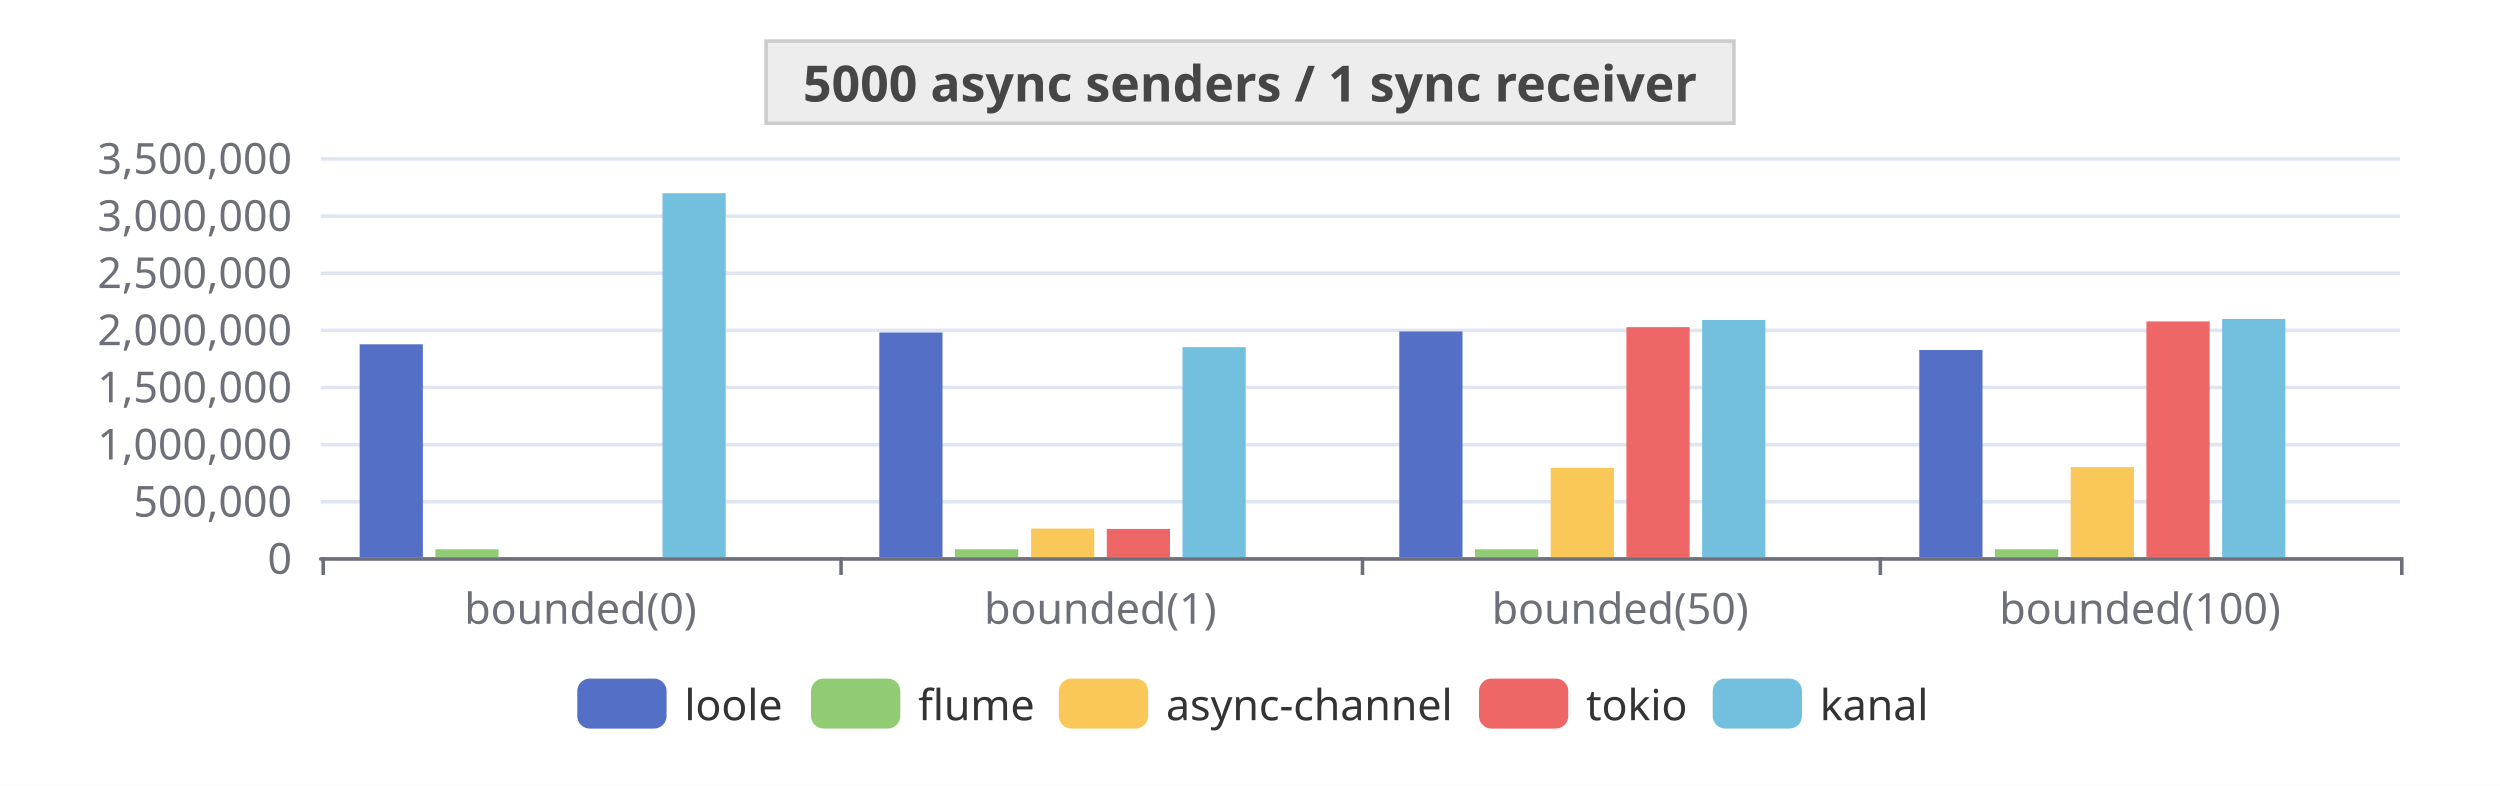
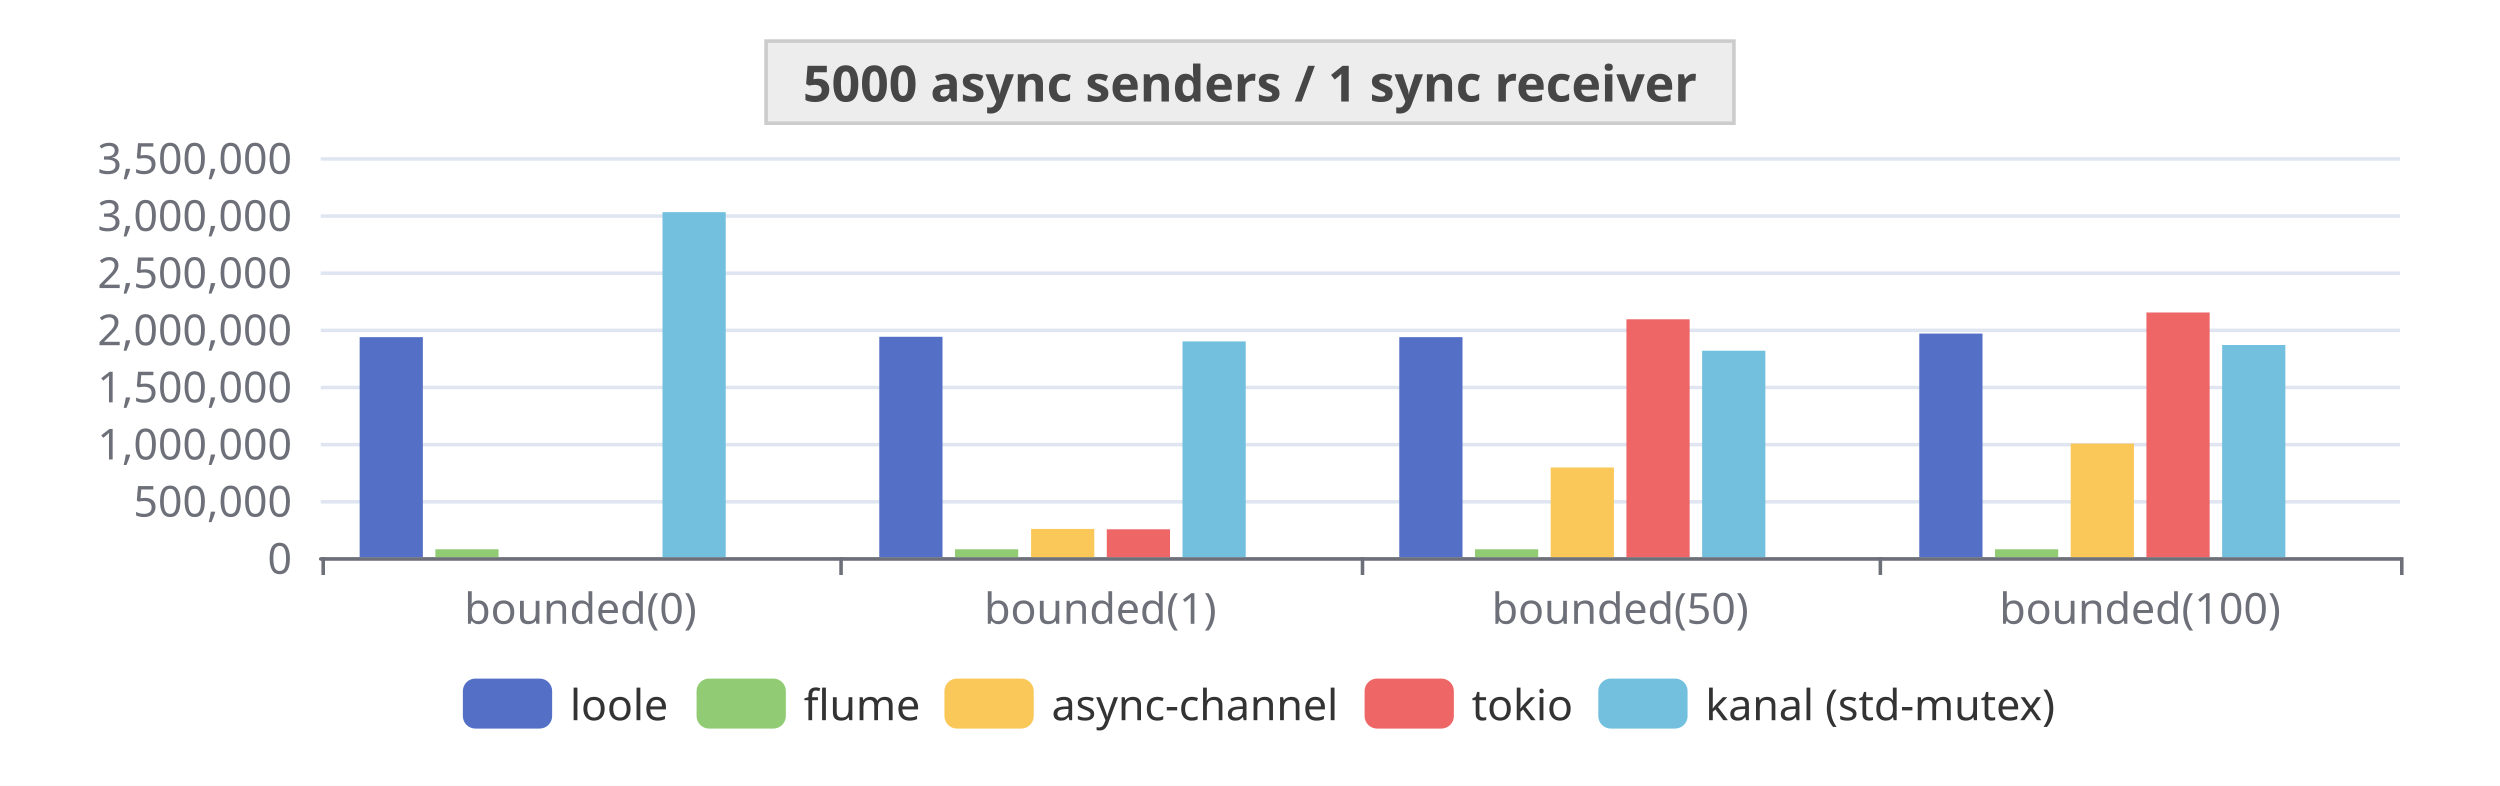
<svg xmlns="http://www.w3.org/2000/svg" width="700" height="220" version="1.1" baseProfile="full" viewBox="0 0 700 220">
  <rect width="700" height="220" x="0" y="0" id="0" fill="white" />
  <path d="M89.8 156.5L672 156.5" fill="none" stroke="#E0E6F1" />
  <path d="M89.8 140.5L672 140.5" fill="none" stroke="#E0E6F1" />
  <path d="M89.8 124.5L672 124.5" fill="none" stroke="#E0E6F1" />
  <path d="M89.8 108.5L672 108.5" fill="none" stroke="#E0E6F1" />
  <path d="M89.8 92.5L672 92.5" fill="none" stroke="#E0E6F1" />
  <path d="M89.8 76.5L672 76.5" fill="none" stroke="#E0E6F1" />
  <path d="M89.8 60.5L672 60.5" fill="none" stroke="#E0E6F1" />
  <path d="M89.8 44.5L672 44.5" fill="none" stroke="#E0E6F1" />
  <path d="M89.8 156.5L672 156.5" fill="none" stroke="#6E7079" stroke-linecap="round" />
  <path d="M90.5 156L90.5 161" fill="none" stroke="#6E7079" />
  <path d="M235.5 156L235.5 161" fill="none" stroke="#6E7079" />
  <path d="M381.5 156L381.5 161" fill="none" stroke="#6E7079" />
  <path d="M526.5 156L526.5 161" fill="none" stroke="#6E7079" />
  <path d="M672.5 156L672.5 161" fill="none" stroke="#6E7079" />
  <text dominant-baseline="central" text-anchor="end" style="font-size:12px;font-family:sans-serif;" transform="translate(81.76 156)" fill="#6E7079">0</text>
  <text dominant-baseline="central" text-anchor="end" style="font-size:12px;font-family:sans-serif;" transform="translate(81.76 140)" fill="#6E7079">500,000</text>
  <text dominant-baseline="central" text-anchor="end" style="font-size:12px;font-family:sans-serif;" transform="translate(81.76 124)" fill="#6E7079">1,000,000</text>
  <text dominant-baseline="central" text-anchor="end" style="font-size:12px;font-family:sans-serif;" transform="translate(81.76 108)" fill="#6E7079">1,500,000</text>
  <text dominant-baseline="central" text-anchor="end" style="font-size:12px;font-family:sans-serif;" transform="translate(81.76 92)" fill="#6E7079">2,000,000</text>
  <text dominant-baseline="central" text-anchor="end" style="font-size:12px;font-family:sans-serif;" transform="translate(81.76 76)" fill="#6E7079">2,500,000</text>
  <text dominant-baseline="central" text-anchor="end" style="font-size:12px;font-family:sans-serif;" transform="translate(81.76 60)" fill="#6E7079">3,000,000</text>
  <text dominant-baseline="central" text-anchor="end" style="font-size:12px;font-family:sans-serif;" transform="translate(81.76 44)" fill="#6E7079">3,500,000</text>
  <text dominant-baseline="central" text-anchor="middle" style="font-size:12px;font-family:sans-serif;" y="6" transform="translate(162.54 164)" fill="#6E7079">bounded(0)</text>
  <text dominant-baseline="central" text-anchor="middle" style="font-size:12px;font-family:sans-serif;" y="6" transform="translate(308.1 164)" fill="#6E7079">bounded(1)</text>
  <text dominant-baseline="central" text-anchor="middle" style="font-size:12px;font-family:sans-serif;" y="6" transform="translate(453.66 164)" fill="#6E7079">bounded(50)</text>
  <text dominant-baseline="central" text-anchor="middle" style="font-size:12px;font-family:sans-serif;" y="6" transform="translate(599.22 164)" fill="#6E7079">bounded(100)</text>
-   <path d="M100.7 156l17.7 0l0 -59.6l-17.7 0Z" fill="#5470c6" />
-   <path d="M246.2 156l17.7 0l0 -62.9l-17.7 0Z" fill="#5470c6" />
-   <path d="M391.8 156l17.7 0l0 -63.2l-17.7 0Z" fill="#5470c6" />
-   <path d="M537.4 156l17.7 0l0 -58l-17.7 0Z" fill="#5470c6" />
+   <path d="M100.7 156l17.7 0l0 -61.6l-17.7 0Z" fill="#5470c6" />
+   <path d="M246.2 156l17.7 0l0 -61.7l-17.7 0Z" fill="#5470c6" />
+   <path d="M391.8 156l17.7 0l0 -61.6l-17.7 0Z" fill="#5470c6" />
+   <path d="M537.4 156l17.7 0l0 -62.6l-17.7 0Z" fill="#5470c6" />
  <path d="M121.9 156l17.7 0l0 -2.2l-17.7 0Z" fill="#91cc75" />
  <path d="M267.4 156l17.7 0l0 -2.2l-17.7 0Z" fill="#91cc75" />
  <path d="M413 156l17.7 0l0 -2.2l-17.7 0Z" fill="#91cc75" />
  <path d="M558.6 156l17.7 0l0 -2.2l-17.7 0Z" fill="#91cc75" />
  <path d="M143.1 156l17.7 0l0 0l-17.7 0Z" fill="#fac858" />
-   <path d="M288.7 156l17.7 0l0 -8l-17.7 0Z" fill="#fac858" />
-   <path d="M434.2 156l17.7 0l0 -25l-17.7 0Z" fill="#fac858" />
-   <path d="M579.8 156l17.7 0l0 -25.2l-17.7 0Z" fill="#fac858" />
+   <path d="M288.7 156l17.7 0l0 -7.9l-17.7 0Z" fill="#fac858" />
+   <path d="M434.2 156l17.7 0l0 -25.1l-17.7 0Z" fill="#fac858" />
+   <path d="M579.8 156l17.7 0l0 -31.8l-17.7 0Z" fill="#fac858" />
  <path d="M164.3 156l17.7 0l0 0l-17.7 0Z" fill="#ee6666" />
-   <path d="M309.9 156l17.7 0l0 -7.9l-17.7 0Z" fill="#ee6666" />
-   <path d="M455.4 156l17.7 0l0 -64.4l-17.7 0Z" fill="#ee6666" />
-   <path d="M601 156l17.7 0l0 -66l-17.7 0Z" fill="#ee6666" />
-   <path d="M185.5 156l17.7 0l0 -101.9l-17.7 0Z" fill="#73c0de" />
-   <path d="M331.1 156l17.7 0l0 -58.8l-17.7 0Z" fill="#73c0de" />
-   <path d="M476.6 156l17.7 0l0 -66.4l-17.7 0Z" fill="#73c0de" />
-   <path d="M622.2 156l17.7 0l0 -66.7l-17.7 0Z" fill="#73c0de" />
+   <path d="M309.9 156l17.7 0l0 -7.8l-17.7 0Z" fill="#ee6666" />
+   <path d="M455.4 156l17.7 0l0 -66.6l-17.7 0Z" fill="#ee6666" />
+   <path d="M601 156l17.7 0l0 -68.5l-17.7 0Z" fill="#ee6666" />
+   <path d="M185.5 156l17.7 0l0 -96.6l-17.7 0Z" fill="#73c0de" />
+   <path d="M331.1 156l17.7 0l0 -60.4l-17.7 0Z" fill="#73c0de" />
+   <path d="M476.6 156l17.7 0l0 -57.8l-17.7 0Z" fill="#73c0de" />
+   <path d="M622.2 156l17.7 0l0 -59.4l-17.7 0Z" fill="#73c0de" />
  <path d="M206.7 156l17.7 0l0 0l-17.7 0Z" fill="#3ba272" />
  <path d="M352.3 156l17.7 0l0 0l-17.7 0Z" fill="#3ba272" />
  <path d="M497.8 156l17.7 0l0 0l-17.7 0Z" fill="#3ba272" />
  <path d="M643.4 156l17.7 0l0 0l-17.7 0Z" fill="#3ba272" />
-   <path d="M-5 -5l386.7 0l0 24l-386.7 0Z" transform="translate(161.64 190)" fill="rgb(0,0,0)" fill-opacity="0" stroke="#ccc" stroke-width="0" />
-   <path d="M3.5 0L21.5 0A3.5 3.5 0 0 1 25 3.5L25 10.5A3.5 3.5 0 0 1 21.5 14L3.5 14A3.5 3.5 0 0 1 0 10.5L0 3.5A3.5 3.5 0 0 1 3.5 0" transform="translate(161.64 190)" fill="#5470c6" />
-   <text dominant-baseline="central" text-anchor="start" style="font-size:12px;font-family:sans-serif;" x="30" y="7" transform="translate(161.64 190)" fill="#333">loole</text>
-   <path d="M3.5 0L21.5 0A3.5 3.5 0 0 1 25 3.5L25 10.5A3.5 3.5 0 0 1 21.5 14L3.5 14A3.5 3.5 0 0 1 0 10.5L0 3.5A3.5 3.5 0 0 1 3.5 0" transform="translate(227.08 190)" fill="#91cc75" />
-   <text dominant-baseline="central" text-anchor="start" style="font-size:12px;font-family:sans-serif;" x="30" y="7" transform="translate(227.08 190)" fill="#333">flume</text>
-   <path d="M3.5 0L21.5 0A3.5 3.5 0 0 1 25 3.5L25 10.5A3.5 3.5 0 0 1 21.5 14L3.5 14A3.5 3.5 0 0 1 0 10.5L0 3.5A3.5 3.5 0 0 1 3.5 0" transform="translate(296.48 190)" fill="#fac858" />
-   <text dominant-baseline="central" text-anchor="start" style="font-size:12px;font-family:sans-serif;" x="30" y="7" transform="translate(296.48 190)" fill="#333">async-channel</text>
-   <path d="M3.5 0L21.5 0A3.5 3.5 0 0 1 25 3.5L25 10.5A3.5 3.5 0 0 1 21.5 14L3.5 14A3.5 3.5 0 0 1 0 10.5L0 3.5A3.5 3.5 0 0 1 3.5 0" transform="translate(414.12 190)" fill="#ee6666" />
-   <text dominant-baseline="central" text-anchor="start" style="font-size:12px;font-family:sans-serif;" x="30" y="7" transform="translate(414.12 190)" fill="#333">tokio</text>
-   <path d="M3.5 0L21.5 0A3.5 3.5 0 0 1 25 3.5L25 10.5A3.5 3.5 0 0 1 21.5 14L3.5 14A3.5 3.5 0 0 1 0 10.5L0 3.5A3.5 3.5 0 0 1 3.5 0" transform="translate(479.56 190)" fill="#73c0de" />
-   <text dominant-baseline="central" text-anchor="start" style="font-size:12px;font-family:sans-serif;" x="30" y="7" transform="translate(479.56 190)" fill="#333">kanal</text>
+   <path d="M-5 -5l450.8 0l0 24l-450.8 0Z" transform="translate(129.6 190)" fill="rgb(0,0,0)" fill-opacity="0" stroke="#ccc" stroke-width="0" />
+   <path d="M3.5 0L21.5 0A3.5 3.5 0 0 1 25 3.5L25 10.5A3.5 3.5 0 0 1 21.5 14L3.5 14A3.5 3.5 0 0 1 0 10.5L0 3.5A3.5 3.5 0 0 1 3.5 0" transform="translate(129.6 190)" fill="#5470c6" />
+   <text dominant-baseline="central" text-anchor="start" style="font-size:12px;font-family:sans-serif;" x="30" y="7" transform="translate(129.6 190)" fill="#333">loole</text>
+   <path d="M3.5 0L21.5 0A3.5 3.5 0 0 1 25 3.5L25 10.5A3.5 3.5 0 0 1 21.5 14L3.5 14A3.5 3.5 0 0 1 0 10.5L0 3.5A3.5 3.5 0 0 1 3.5 0" transform="translate(195.04 190)" fill="#91cc75" />
+   <text dominant-baseline="central" text-anchor="start" style="font-size:12px;font-family:sans-serif;" x="30" y="7" transform="translate(195.04 190)" fill="#333">flume</text>
+   <path d="M3.5 0L21.5 0A3.5 3.5 0 0 1 25 3.5L25 10.5A3.5 3.5 0 0 1 21.5 14L3.5 14A3.5 3.5 0 0 1 0 10.5L0 3.5A3.5 3.5 0 0 1 3.5 0" transform="translate(264.44 190)" fill="#fac858" />
+   <text dominant-baseline="central" text-anchor="start" style="font-size:12px;font-family:sans-serif;" x="30" y="7" transform="translate(264.44 190)" fill="#333">async-channel</text>
+   <path d="M3.5 0L21.5 0A3.5 3.5 0 0 1 25 3.5L25 10.5A3.5 3.5 0 0 1 21.5 14L3.5 14A3.5 3.5 0 0 1 0 10.5L0 3.5A3.5 3.5 0 0 1 3.5 0" transform="translate(382.08 190)" fill="#ee6666" />
+   <text dominant-baseline="central" text-anchor="start" style="font-size:12px;font-family:sans-serif;" x="30" y="7" transform="translate(382.08 190)" fill="#333">tokio</text>
+   <path d="M3.5 0L21.5 0A3.5 3.5 0 0 1 25 3.5L25 10.5A3.5 3.5 0 0 1 21.5 14L3.5 14A3.5 3.5 0 0 1 0 10.5L0 3.5A3.5 3.5 0 0 1 3.5 0" transform="translate(447.52 190)" fill="#73c0de" />
+   <text dominant-baseline="central" text-anchor="start" style="font-size:12px;font-family:sans-serif;" xml:space="preserve" x="30" y="7" transform="translate(447.52 190)" fill="#333">kanal (std-mutex)</text>
  <path d="M-135.5 -4.5l271 0l0 23l-271 0Z" transform="translate(350 16)" fill="#ddd8" stroke="#ccc" />
  <text dominant-baseline="central" text-anchor="middle" style="font-size:14px;font-family:sans-serif;font-weight:bold;" xml:space="preserve" y="7" transform="translate(350 16)" fill="#464646">5000 async senders / 1 sync receiver</text>
</svg>
